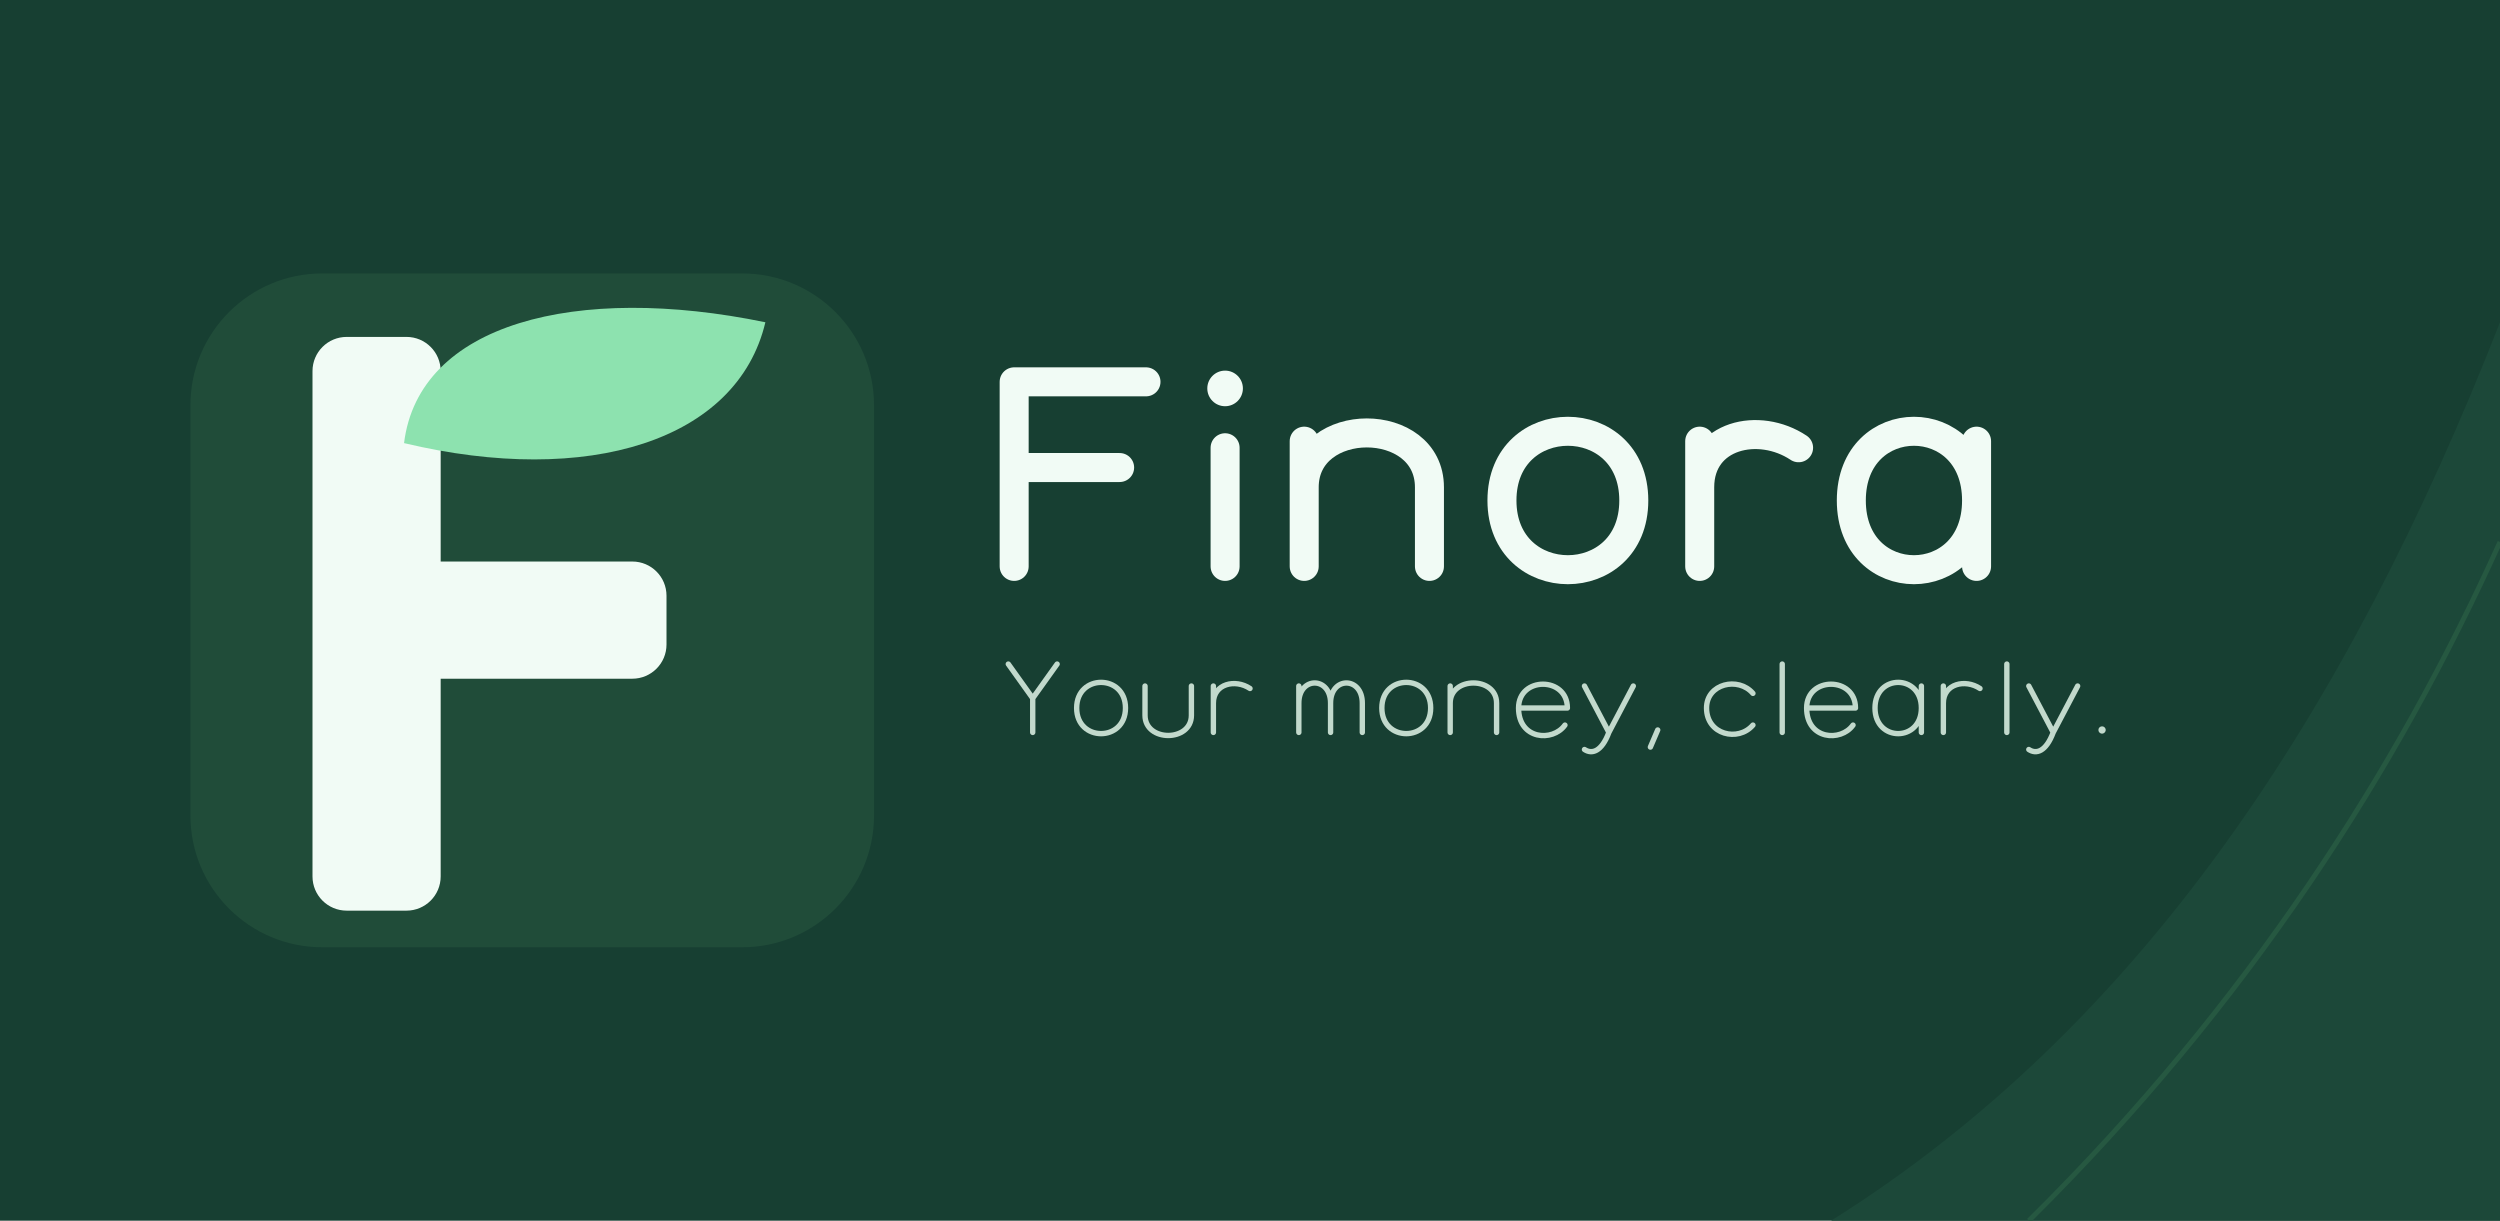
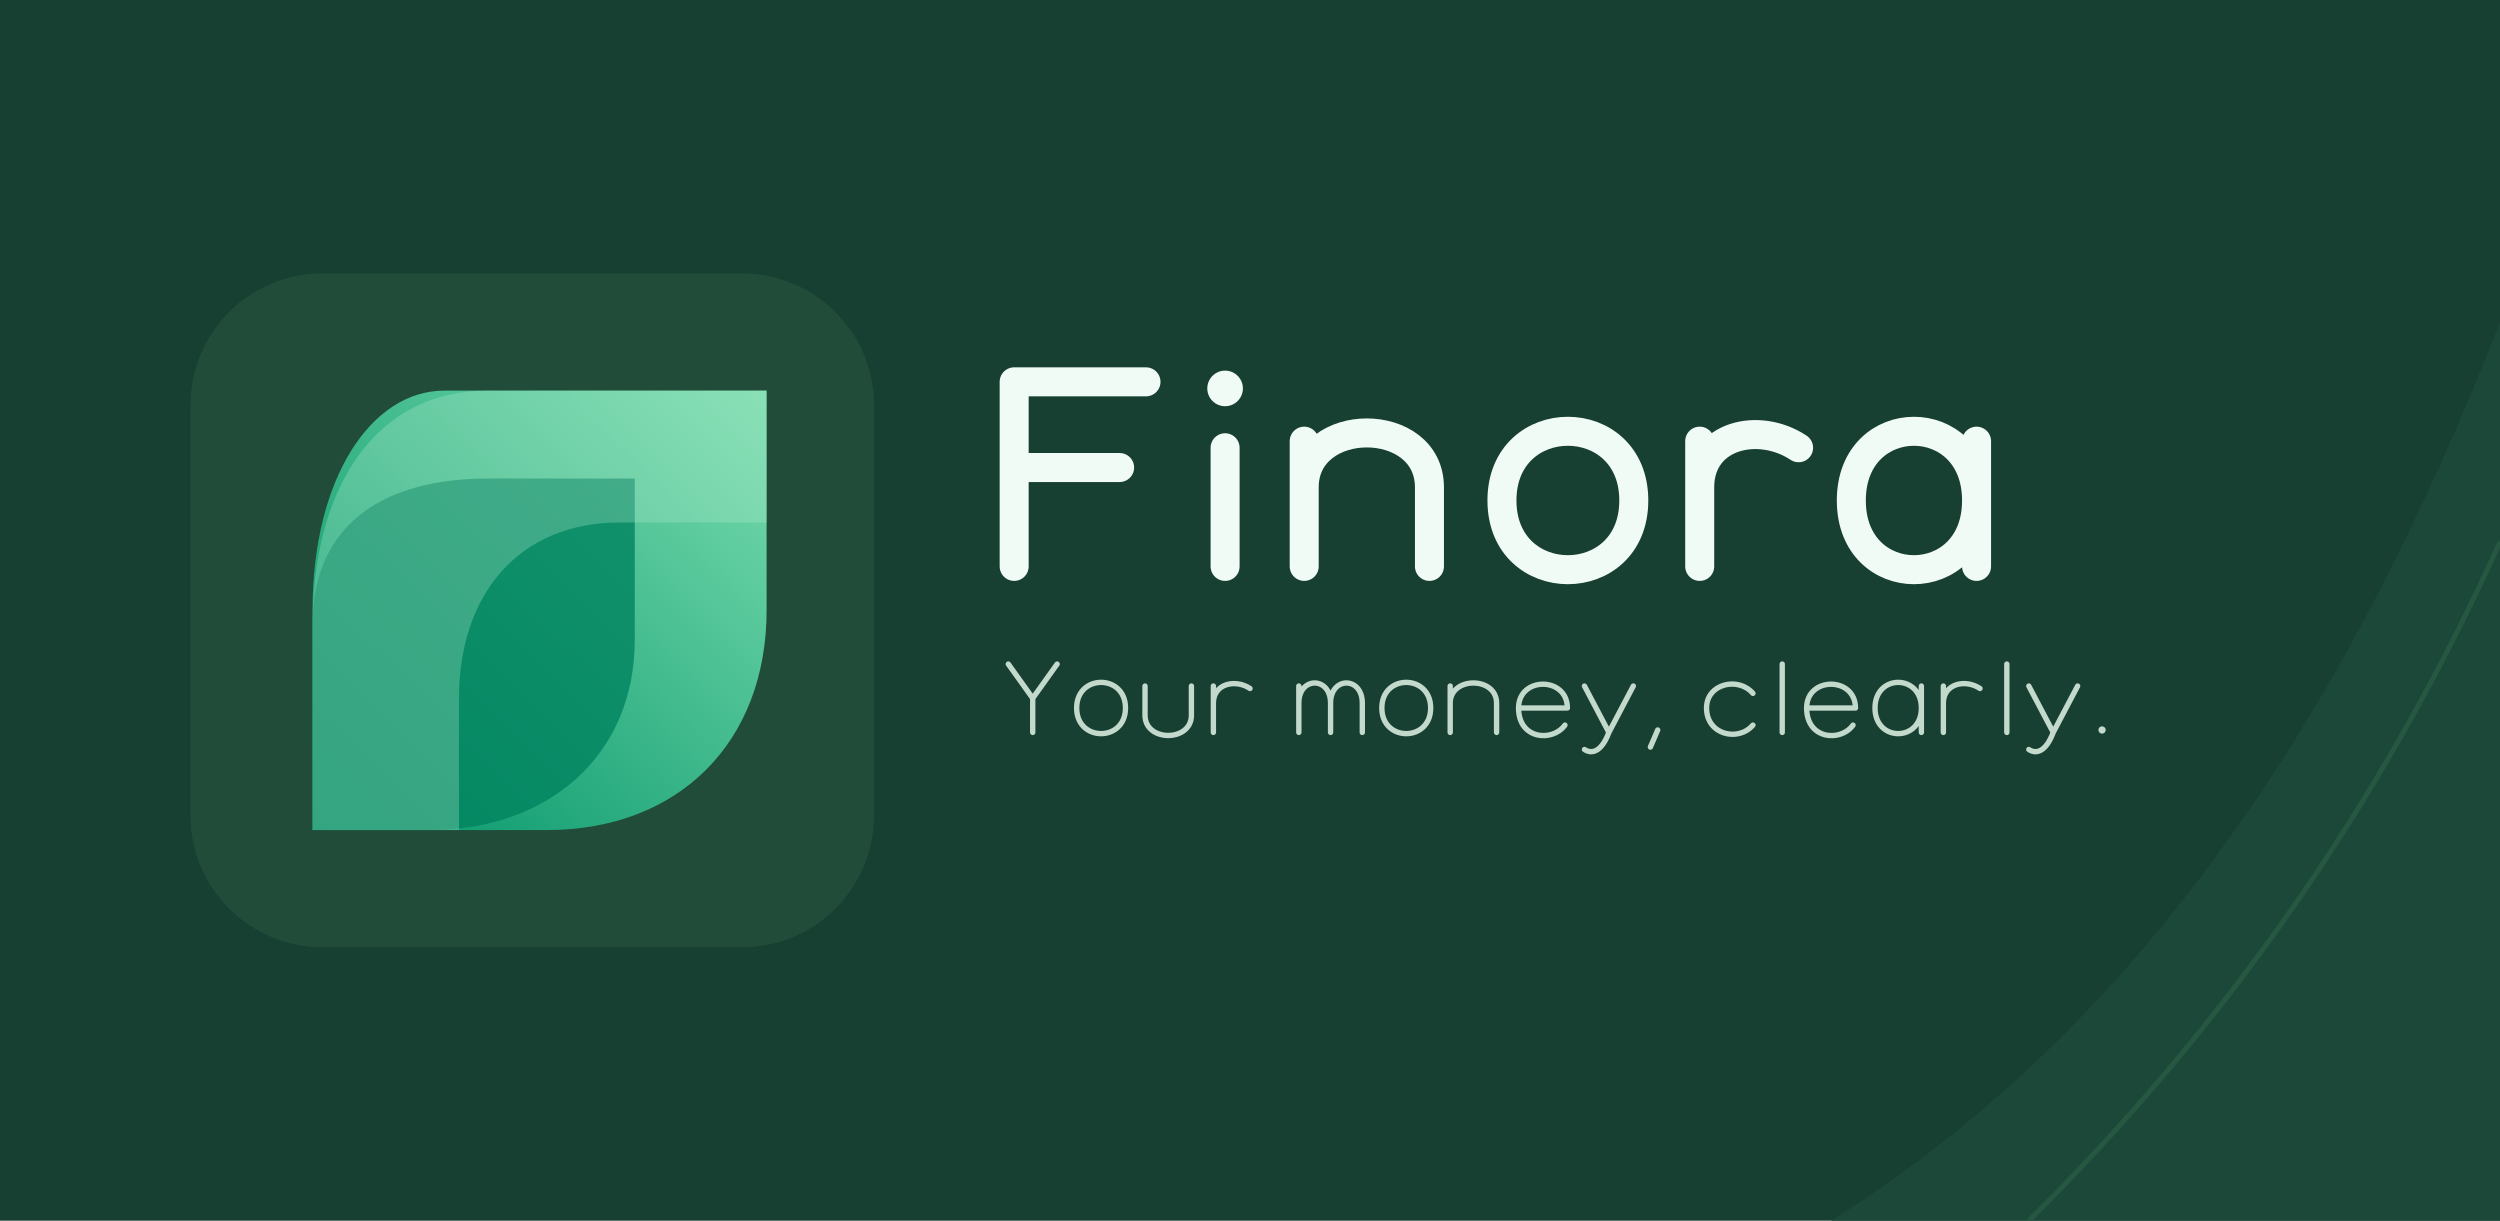
<svg xmlns="http://www.w3.org/2000/svg" width="1024" height="500" viewBox="0 0 1024 500">
  <defs>
    <g id="F">
      <path d="M2 30V2H22M2 15H18" />
    </g>
    <g id="i">
      <path d="M5 12V30" />
      <circle cx="5" cy="3" r="2.7" fill="currentColor" stroke="none" />
    </g>
    <g id="n">
      <path d="M2 30V11M2 18C2 7 21 7 21 18V30" />
    </g>
    <g id="o">
      <path d="M22 20C22 6 2 6 2 20C2 34 22 34 22 20Z" />
    </g>
    <g id="r">
      <path d="M2 30V11M2 18C2 10 11 8 17 12" />
    </g>
    <g id="a">
      <path d="M21 20C21 6 2 6 2 20C2 34 21 34 21 20ZM21 11V30" />
    </g>
    <g id="Y">
      <path d="M1 2L11 16L21 2M11 16V30" />
    </g>
    <g id="u">
      <path d="M2 11V23C2 34 21 34 21 23V11" />
    </g>
    <g id="m">
      <path d="M2 30V11M2 18C2 7 15 7 15 18V30M15 18C15 7 28 7 28 18V30" />
    </g>
    <g id="e">
      <path d="M2 20H22C22 7 2 7 2 20C2 33 16 34 21 27" />
    </g>
    <g id="y">
      <path d="M1 11L11 30M21 11L11 30C8 38 4 39 1 37" />
    </g>
    <g id="comma">
      <path d="M5 29L2 36" />
    </g>
    <g id="c">
      <path d="M21 14C15 7 2 10 2 20C2 31 15 34 21 27" />
    </g>
    <g id="l">
      <path d="M5 2V30" />
    </g>
    <g id="period">
      <circle cx="3" cy="29" r="1.5" fill="currentColor" stroke="none" />
    </g>
  </defs>
  <rect width="1024" height="500" fill="#173F32" />
  <path d="M750 500C876 421 961 293 1024 132V500Z" fill="#1C4839" />
  <path d="M831 500C921 411 982 315 1024 222" fill="none" stroke="#265841" stroke-width="2" />
  <rect x="78" y="112" width="280" height="276" rx="54" fill="#204C39" />
-   <g transform="translate(218 250) scale(.5) translate(-540 -540)">
-     <rect x="360" y="316" width="105" height="470" rx="28" fill="#F1FBF5" />
-     <rect x="420" y="500" width="230" height="96" rx="28" fill="#F1FBF5" />
-     <path d="M435 403C447 305 576 272 731 304C708 401 586 439 435 403Z" fill="#8DE2AF" />
+   <defs>
+     <linearGradient id="leaf" x1="0" y1="1" x2="1" y2="0">
+       <stop stop-color="#009368" />
+       <stop offset="1" stop-color="#79DCAE" />
+     </linearGradient>
+   </defs>
+   <g transform="translate(218 250) scale(6) translate(-18 -18)">
+     <path d="M12 3H34V18C34 27 28 33 19 33H3V18C3 9 7 3 12 3Z" fill="url(#leaf)" />
+     <path d="M3 19C3 12 8 9 15 9H25V20C25 28 19 33 11 33H3Z" fill="#00835F" opacity=".8" />
+     <path d="M15 3H34V12H24C17 12 13 17 13 24V33H3V19C3 10 7 3 15 3Z" fill="#B1EBCB" opacity=".3" />
  </g>
  <g transform="translate(410 151) scale(2.7)" fill="none" color="#F1FBF5" stroke="currentColor" stroke-width="4.4" stroke-linecap="round" stroke-linejoin="round">
    <use href="#F" />
    <use href="#i" x="29" />
    <use href="#n" x="44" />
    <use href="#o" x="74" />
    <use href="#r" x="104" />
    <use href="#a" x="127" />
  </g>
  <g transform="translate(412 270)" fill="none" color="#C2D9CC" stroke="currentColor" stroke-width="2.2" stroke-linecap="round" stroke-linejoin="round">
    <use href="#Y" />
    <use href="#o" x="27" />
    <use href="#u" x="55" />
    <use href="#r" x="83" />
    <use href="#m" x="118" />
    <use href="#o" x="152" />
    <use href="#n" x="180" />
    <use href="#e" x="208" />
    <use href="#y" x="236" />
    <use href="#comma" x="262" />
    <use href="#c" x="285" />
    <use href="#l" x="313" />
    <use href="#e" x="326" />
    <use href="#a" x="354" />
    <use href="#r" x="382" />
    <use href="#l" x="405" />
    <use href="#y" x="418" />
    <use href="#period" x="446" />
  </g>
</svg>
